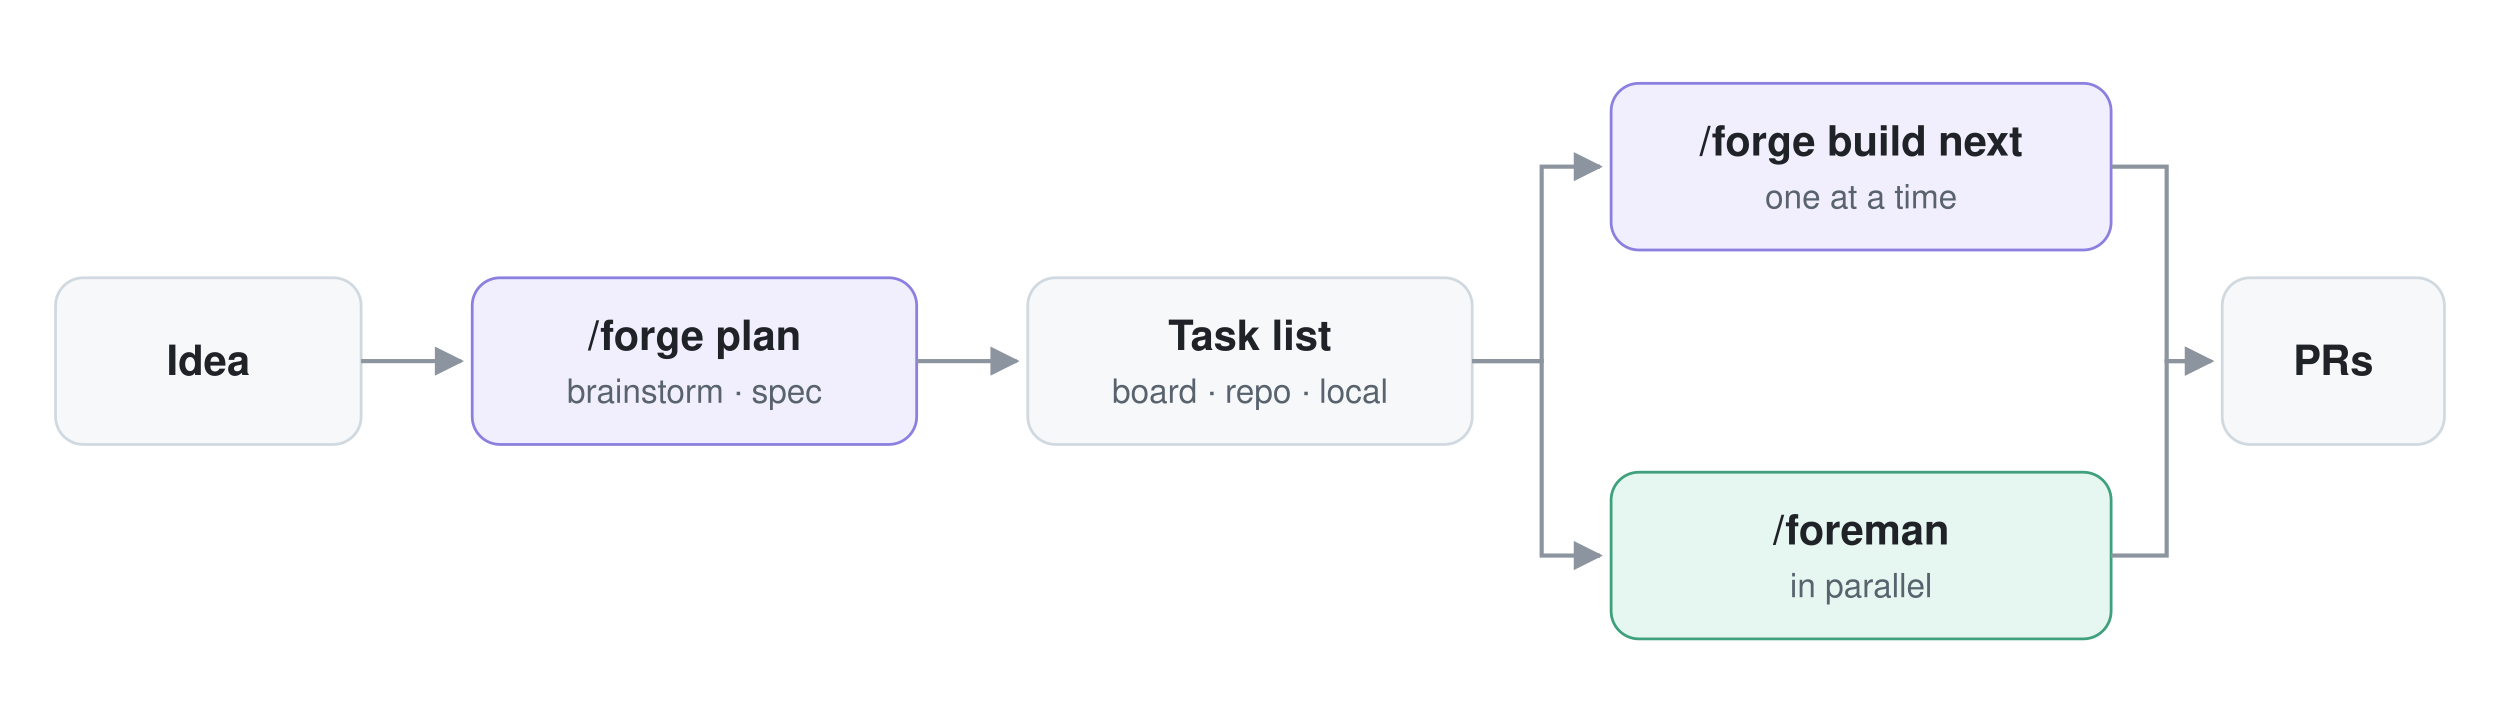
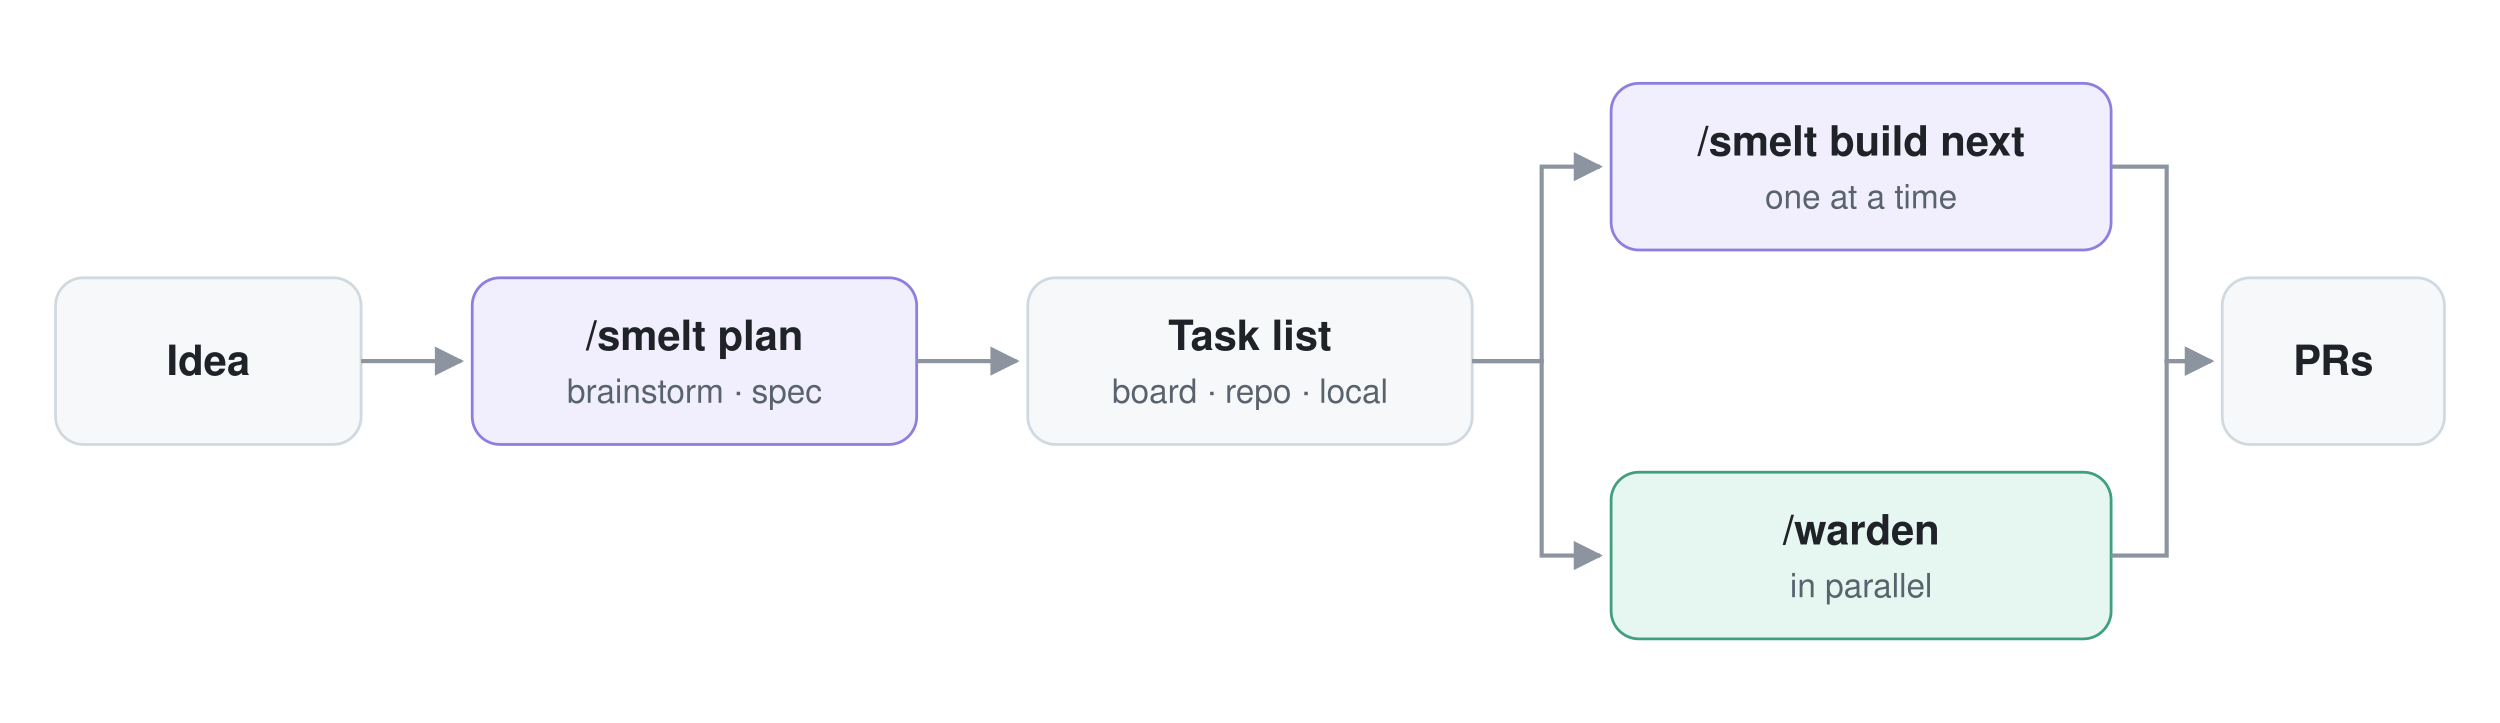
<svg xmlns="http://www.w3.org/2000/svg" width="900" height="260" viewBox="0 0 900 260" role="img" font-family="-apple-system, BlinkMacSystemFont, 'Segoe UI', Helvetica, Arial, sans-serif">
  <style>
    .t { font-size: 15px; font-weight: 600; fill: #1f2328; }
    .s { font-size: 12px; fill: #59636e; }
    .box { fill: #f6f8fa; stroke: #d1d9e0; }
-     .forge { fill: #f1effd; stroke: #8b7fe0; }
-     .foreman { fill: #e6f6f0; stroke: #3fa07c; }
+     .smelt { fill: #f1effd; stroke: #8b7fe0; }
+     .warden { fill: #e6f6f0; stroke: #3fa07c; }
    .line { stroke: #8c959f; stroke-width: 1.5; fill: none; }
    .head { fill: #8c959f; }
    @media (prefers-color-scheme: dark) {
      .t { fill: #f0f6fc; }
      .s { fill: #9198a1; }
      .box { fill: #151b23; stroke: #3d444d; }
-       .forge { fill: #231f3d; stroke: #8b7fe0; }
-       .foreman { fill: #12291f; stroke: #3fa07c; }
+       .smelt { fill: #231f3d; stroke: #8b7fe0; }
+       .warden { fill: #12291f; stroke: #3fa07c; }
      .line { stroke: #656c76; }
      .head { fill: #656c76; }
    }
  </style>
  <defs>
    <marker id="a" viewBox="0 0 10 10" refX="9" refY="5" markerWidth="7" markerHeight="7" orient="auto">
      <path d="M0 0L10 5L0 10z" class="head" />
    </marker>
  </defs>
  <rect class="box" x="20" y="100" width="110" height="60" rx="10" />
  <text class="t" x="75" y="135" text-anchor="middle">Idea</text>
-   <rect class="forge" x="170" y="100" width="160" height="60" rx="10" />
-   <text class="t" x="250" y="126" text-anchor="middle">/forge plan</text>
+   <rect class="smelt" x="170" y="100" width="160" height="60" rx="10" />
+   <text class="t" x="250" y="126" text-anchor="middle">/smelt plan</text>
  <text class="s" x="250" y="145" text-anchor="middle">brainstorm · spec</text>
  <rect class="box" x="370" y="100" width="160" height="60" rx="10" />
  <text class="t" x="450" y="126" text-anchor="middle">Task list</text>
  <text class="s" x="450" y="145" text-anchor="middle">board · repo · local</text>
-   <rect class="forge" x="580" y="30" width="180" height="60" rx="10" />
-   <text class="t" x="670" y="56" text-anchor="middle">/forge build next</text>
+   <rect class="smelt" x="580" y="30" width="180" height="60" rx="10" />
+   <text class="t" x="670" y="56" text-anchor="middle">/smelt build next</text>
  <text class="s" x="670" y="75" text-anchor="middle">one at a time</text>
-   <rect class="foreman" x="580" y="170" width="180" height="60" rx="10" />
-   <text class="t" x="670" y="196" text-anchor="middle">/foreman</text>
+   <rect class="warden" x="580" y="170" width="180" height="60" rx="10" />
+   <text class="t" x="670" y="196" text-anchor="middle">/warden</text>
  <text class="s" x="670" y="215" text-anchor="middle">in parallel</text>
  <rect class="box" x="800" y="100" width="80" height="60" rx="10" />
  <text class="t" x="840" y="135" text-anchor="middle">PRs</text>
  <line class="line" x1="130" y1="130" x2="166" y2="130" marker-end="url(#a)" />
  <line class="line" x1="330" y1="130" x2="366" y2="130" marker-end="url(#a)" />
  <path class="line" d="M530 130 H555 V60 H576" marker-end="url(#a)" />
  <path class="line" d="M530 130 H555 V200 H576" marker-end="url(#a)" />
  <path class="line" d="M760 60 H780 V130 H796" marker-end="url(#a)" />
  <path class="line" d="M760 200 H780 V130 H796" marker-end="url(#a)" />
</svg>
